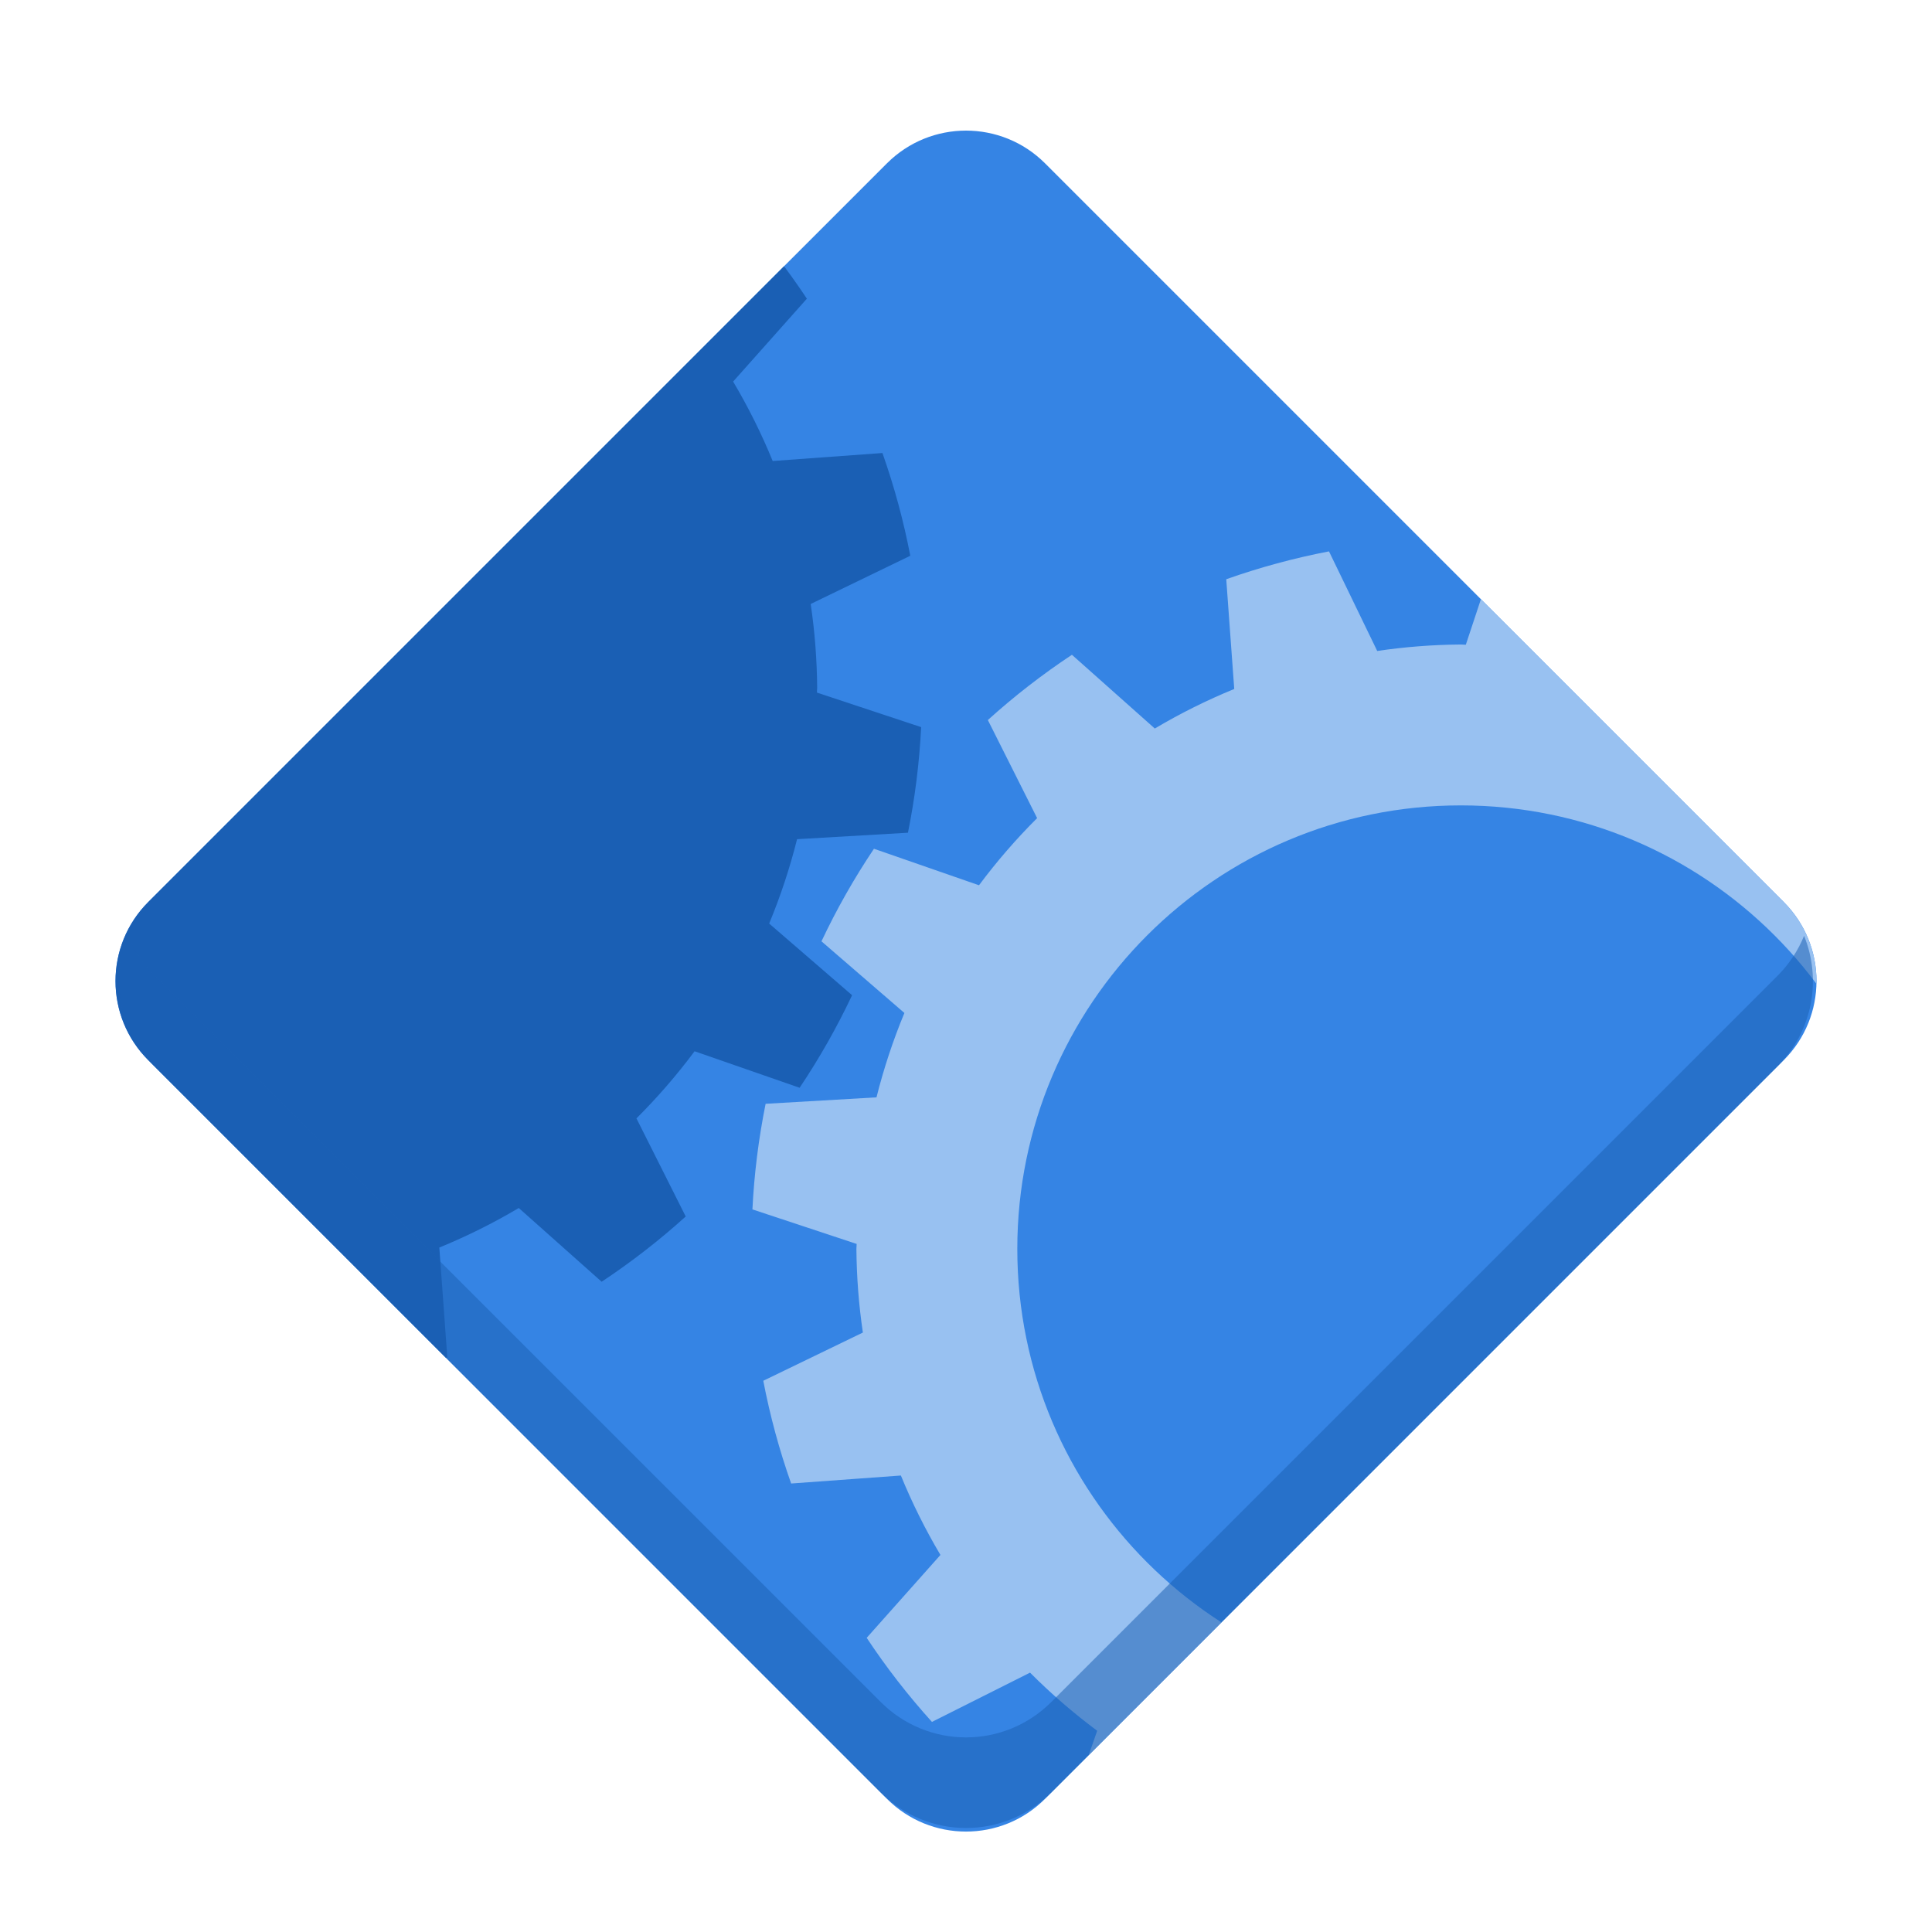
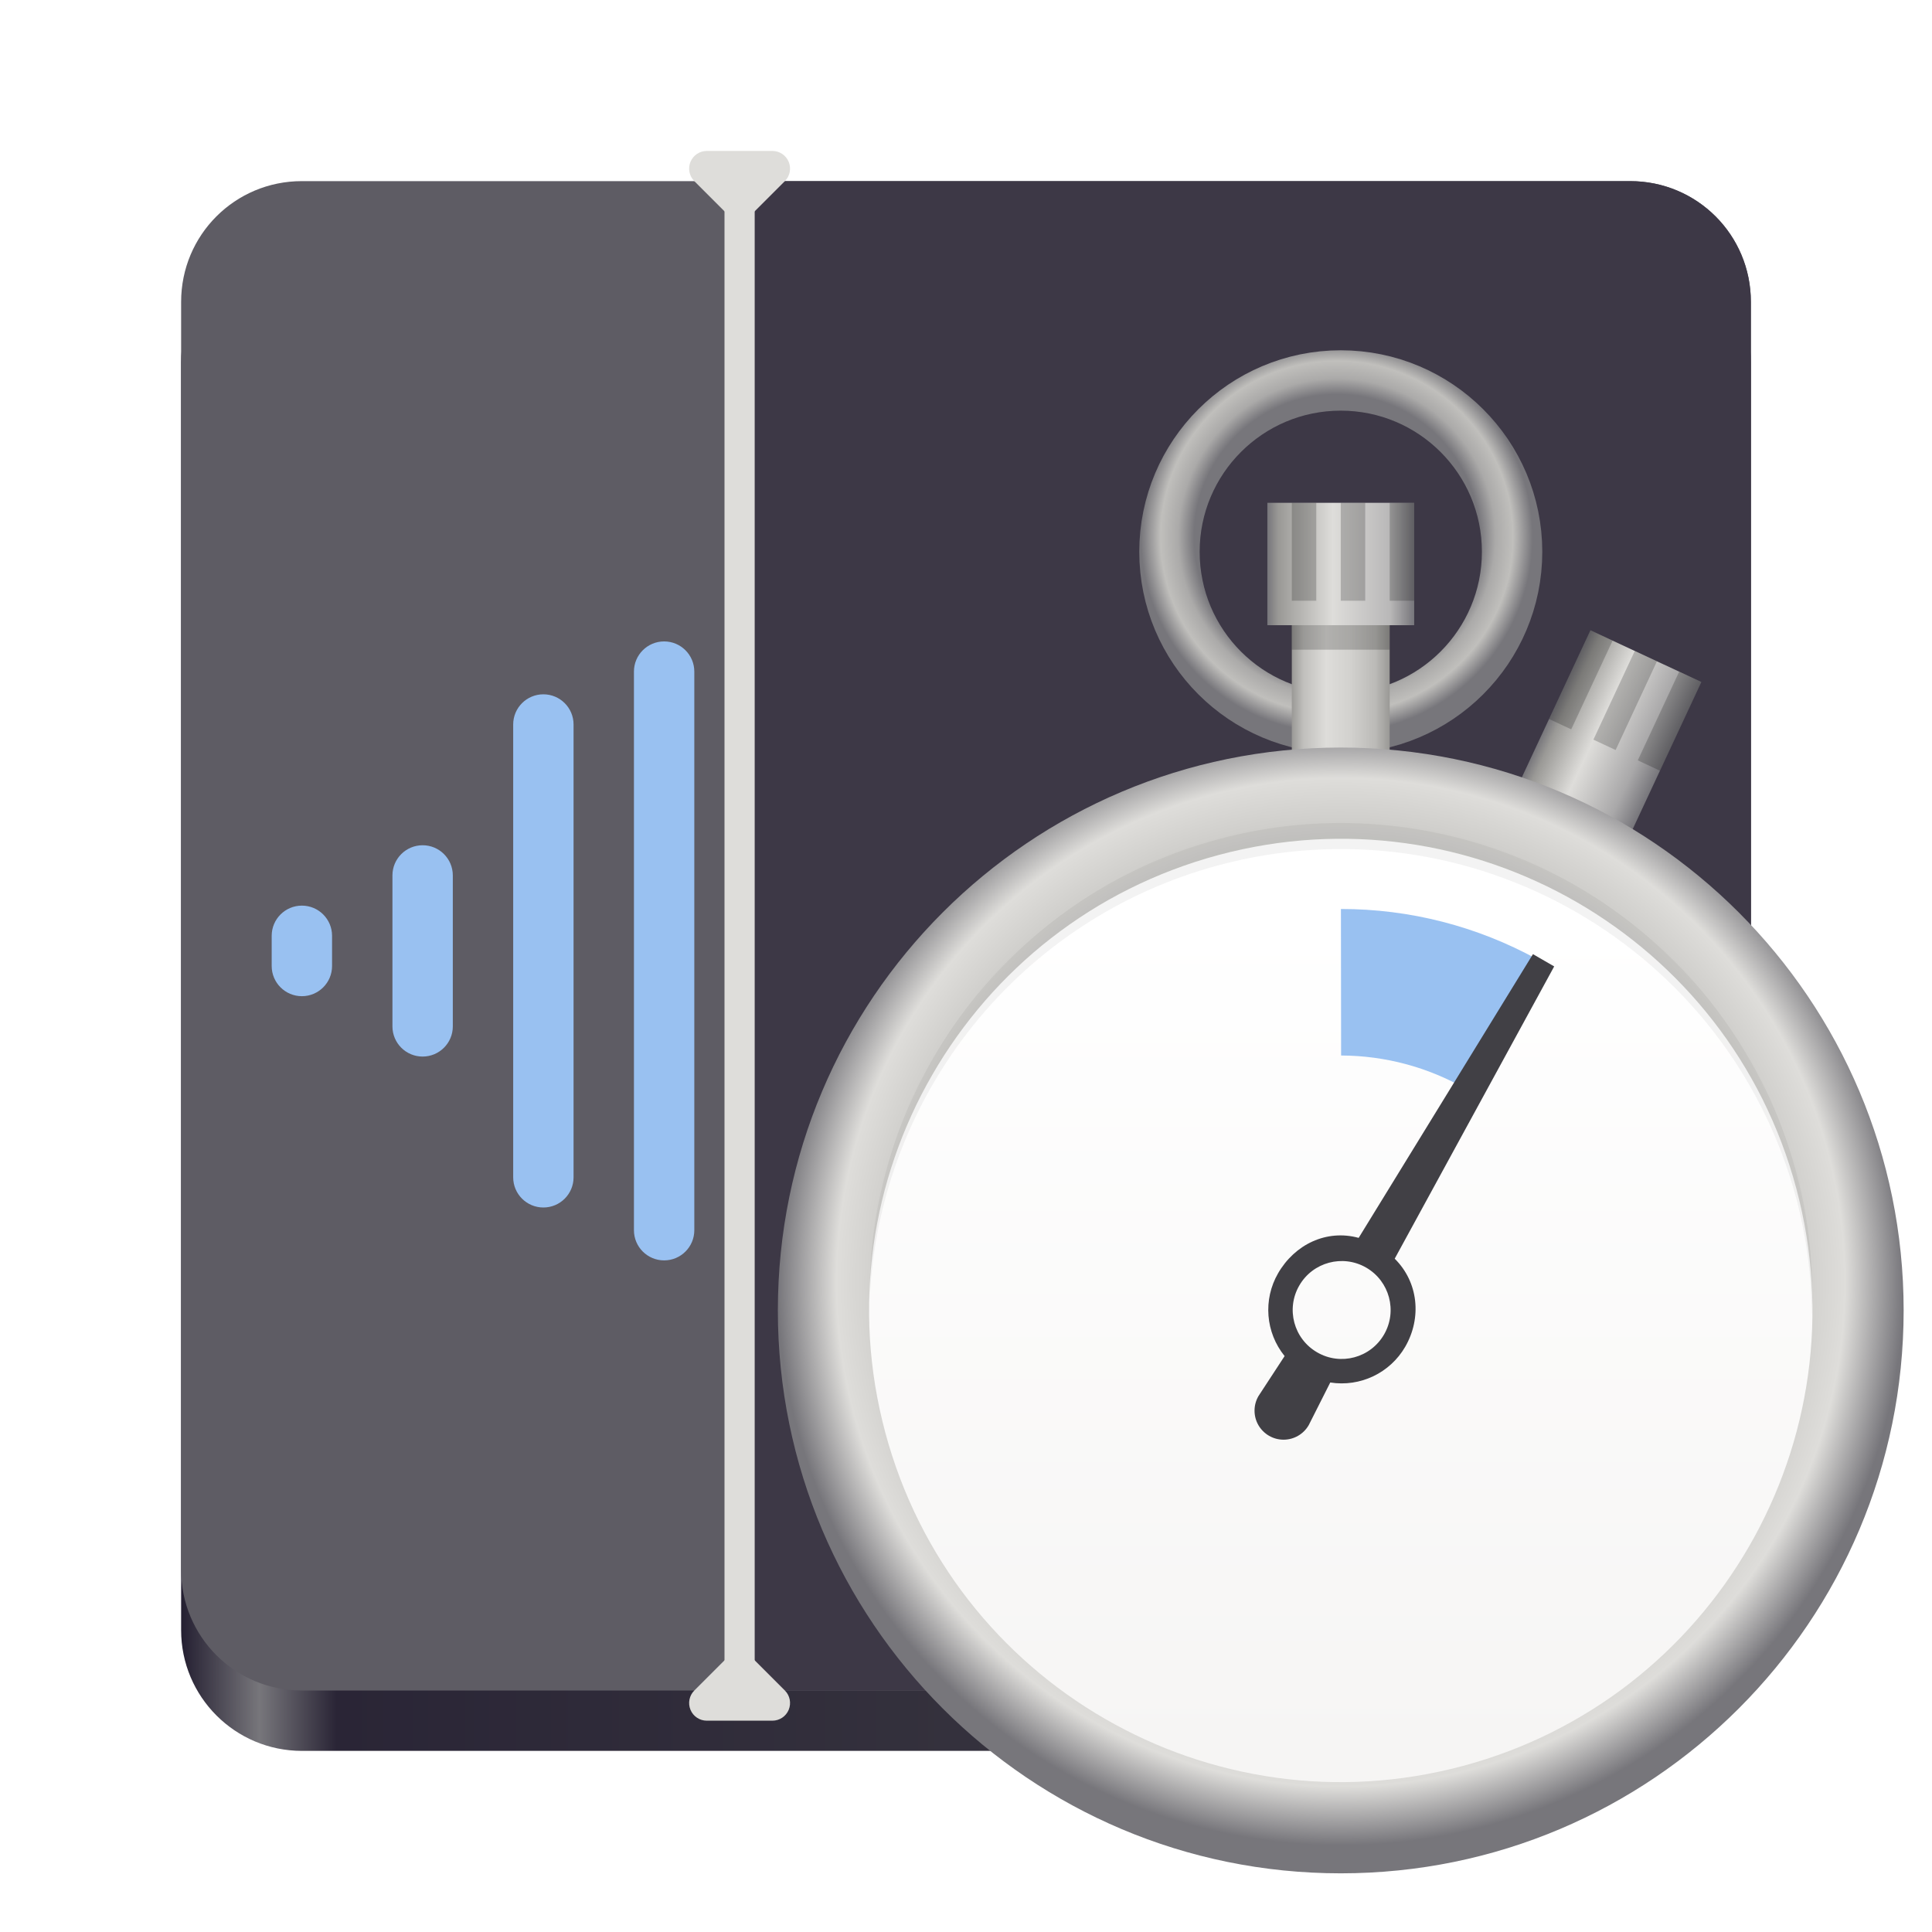
- <svg xmlns="http://www.w3.org/2000/svg" width="33.75mm" height="33.75mm" viewBox="0 0 33.75 33.75" version="1.1" id="svg974">
-   <defs id="defs968">
-     <clipPath clipPathUnits="userSpaceOnUse" id="clipPath18689">
-       <rect clip-path="none" transform="rotate(45)" ry="32" rx="32" y="123.999" x="486.037" height="362.943" width="362.943" id="rect18691" style="display:inline;opacity:1;vector-effect:none;fill:#4a86cf;fill-opacity:1;stroke:none;stroke-width:26.067;stroke-linecap:butt;stroke-linejoin:miter;stroke-miterlimit:4;stroke-dasharray:none;stroke-dashoffset:0;stroke-opacity:1;marker:none;marker-start:none;marker-mid:none;marker-end:none;paint-order:normal;enable-background:new" />
-     </clipPath>
-     <clipPath clipPathUnits="userSpaceOnUse" id="clipPath18689-3">
-       <rect clip-path="none" transform="rotate(45)" ry="32" rx="32" y="123.999" x="486.037" height="362.943" width="362.943" id="rect18691-6" style="display:inline;opacity:1;vector-effect:none;fill:#4a86cf;fill-opacity:1;stroke:none;stroke-width:26.067;stroke-linecap:butt;stroke-linejoin:miter;stroke-miterlimit:4;stroke-dasharray:none;stroke-dashoffset:0;stroke-opacity:1;marker:none;marker-start:none;marker-mid:none;marker-end:none;paint-order:normal;enable-background:new" />
-     </clipPath>
-   </defs>
-   <g id="layer1" transform="translate(-61.81982,-103.944)">
-     <g transform="matrix(0.2636723,0,0,0.2636723,61.81982,-529.397)" style="display:inline;stroke-width:0.25;enable-background:new" id="g1836">
-       <g transform="matrix(0.25,0,0,0.25,0,2295)" id="g18818" style="stroke-width:0.25">
-         <g style="stroke-width:0.27" transform="matrix(0.9260519,0,0,0.9260519,18.93073,50.87633)" id="g18590">
-           <g style="stroke-width:0.27" id="g18681" clip-path="url(#clipPath18689-3)">
-             <rect style="opacity:1;vector-effect:none;fill:#3584e4;fill-opacity:1;stroke:none;stroke-width:8.221;stroke-linecap:butt;stroke-linejoin:miter;stroke-miterlimit:4;stroke-dasharray:none;stroke-dashoffset:0;stroke-opacity:1;marker:none;marker-start:none;marker-mid:none;marker-end:none;paint-order:normal" id="rect18571" width="424" height="424" x="458.337" y="90.642" rx="10.092" ry="10.092" transform="matrix(0.6052817,0.6052817,-0.6052817,0.6052817,33.44063,99.07363)" clip-path="none" />
-             <circle style="opacity:1;vector-effect:none;fill:#f66151;fill-opacity:1;stroke:none;stroke-width:7.037;stroke-linecap:butt;stroke-linejoin:miter;stroke-miterlimit:4;stroke-dasharray:none;stroke-dashoffset:0;stroke-opacity:1;marker:none;marker-start:none;marker-mid:none;marker-end:none;paint-order:normal" id="path18706" cx="0" cy="0" r="0" transform="translate(0,-212)" />
-             <circle style="opacity:1;vector-effect:none;fill:#f66151;fill-opacity:1;stroke:none;stroke-width:7.037;stroke-linecap:butt;stroke-linejoin:miter;stroke-miterlimit:4;stroke-dasharray:none;stroke-dashoffset:0;stroke-opacity:1;marker:none;marker-start:none;marker-mid:none;marker-end:none;paint-order:normal" id="path18708" cx="0" cy="0" r="0" transform="translate(0,-212)" />
-             <path style="display:inline;opacity:1;vector-effect:none;fill:#98c1f1;fill-opacity:1;stroke:none;stroke-width:7.037;stroke-linecap:butt;stroke-linejoin:miter;stroke-miterlimit:4;stroke-dasharray:none;stroke-dashoffset:0;stroke-opacity:1;marker:none;marker-start:none;marker-mid:none;marker-end:none;paint-order:normal;enable-background:new" d="m 408.92,561.918 -9.886,29.829 a 172.971,172.971 0 0 0 -1.427,-0.071 172.971,172.971 0 0 0 -23.929,1.852 l -13.801,-28.501 a 203.293,203.293 0 0 0 -29.401,7.972 l 2.286,31.405 a 172.971,172.971 0 0 0 -22.732,11.319 l -23.718,-21.103 a 203.293,203.293 0 0 0 -24.059,18.674 l 14.099,28.073 a 172.971,172.971 0 0 0 -16.636,19.211 l -30.058,-10.448 a 203.293,203.293 0 0 0 -15.017,26.488 l 23.73,20.507 a 172.971,172.971 0 0 0 -7.985,24.143 l -31.73,1.849 a 203.293,203.293 0 0 0 -3.778,30.217 l 29.829,9.886 a 172.971,172.971 0 0 0 -0.071,1.427 172.971,172.971 0 0 0 1.852,23.929 l -28.501,13.801 a 203.293,203.293 0 0 0 7.972,29.401 l 31.405,-2.286 a 172.971,172.971 0 0 0 11.319,22.732 l -21.103,23.718 a 203.293,203.293 0 0 0 18.674,24.059 l 28.073,-14.099 a 172.971,172.971 0 0 0 19.211,16.636 l -10.448,30.058 a 203.293,203.293 0 0 0 26.488,15.017 l 20.507,-23.73 a 172.971,172.971 0 0 0 24.143,7.985 l 1.849,31.73 a 203.293,203.293 0 0 0 30.217,3.778 l 9.886,-29.829 a 172.971,172.971 0 0 0 1.427,0.071 172.971,172.971 0 0 0 23.929,-1.852 l 13.801,28.501 a 203.293,203.293 0 0 0 29.401,-7.972 l -2.286,-31.405 a 172.971,172.971 0 0 0 22.732,-11.319 l 23.718,21.103 A 203.293,203.293 0 0 0 532.96,916 l -14.099,-28.073 a 172.971,172.971 0 0 0 16.636,-19.211 l 30.058,10.448 a 203.293,203.293 0 0 0 15.017,-26.488 l -23.73,-20.507 a 172.971,172.971 0 0 0 7.985,-24.143 l 31.73,-1.849 a 203.293,203.293 0 0 0 3.778,-30.217 l -29.829,-9.886 a 172.971,172.971 0 0 0 0.071,-1.427 172.971,172.971 0 0 0 -1.852,-23.929 l 28.501,-13.801 a 203.293,203.293 0 0 0 -7.972,-29.401 l -31.405,2.286 a 172.971,172.971 0 0 0 -11.319,-22.732 l 21.103,-23.718 a 203.293,203.293 0 0 0 -18.674,-24.059 l -28.073,14.099 a 172.971,172.971 0 0 0 -19.211,-16.636 l 10.448,-30.058 A 203.293,203.293 0 0 0 485.636,581.681 l -20.507,23.73 a 172.971,172.971 0 0 0 -24.143,-7.985 l -1.849,-31.73 a 203.293,203.293 0 0 0 -30.217,-3.778 z M 397.607,637.722 A 126.926,126.926 0 0 1 524.532,764.647 126.926,126.926 0 0 1 397.607,891.572 126.926,126.926 0 0 1 270.682,764.647 126.926,126.926 0 0 1 397.607,637.722 Z" id="path18717-4" />
-             <path id="path18758" d="m 51.748,401.284 -9.886,29.829 c -0.476,-0.026 -0.951,-0.05 -1.427,-0.071 -8.01,0.062 -16.005,0.681 -23.929,1.852 L 2.706,404.392 c -9.986,1.918 -19.814,4.583 -29.401,7.972 l 2.286,31.405 c -7.844,3.211 -15.442,6.994 -22.732,11.319 l -23.718,-21.103 c -8.475,5.614 -16.518,11.857 -24.059,18.674 l 14.099,28.073 c -6.009,5.987 -11.569,12.408 -16.636,19.211 l -30.058,-10.448 c -5.661,8.442 -10.68,17.296 -15.017,26.488 l 23.73,20.507 c -3.25,7.841 -5.919,15.91 -7.985,24.143 l -31.73,1.849 c -2.013,9.964 -3.276,20.064 -3.778,30.217 l 29.829,9.886 c -0.026,0.476 -0.05,0.951 -0.071,1.427 0.062,8.01 0.681,16.005 1.852,23.929 l -28.501,13.801 c 1.918,9.986 4.583,19.814 7.972,29.401 l 31.405,-2.286 c 3.211,7.844 6.994,15.442 11.319,22.732 l -21.103,23.718 c 5.614,8.475 11.857,16.518 18.674,24.059 l 28.073,-14.099 c 5.987,6.009 12.408,11.569 19.211,16.636 l -10.448,30.058 c 8.442,5.661 17.296,10.68 26.488,15.017 l 20.507,-23.73 c 7.841,3.25 15.91,5.919 24.143,7.985 l 1.849,31.73 c 9.964,2.013 20.064,3.276 30.217,3.778 l 9.886,-29.829 c 0.476,0.026 0.951,0.05 1.427,0.071 8.01,-0.062 16.005,-0.681 23.929,-1.852 l 13.801,28.501 c 9.986,-1.918 19.814,-4.583 29.401,-7.972 l -2.286,-31.405 c 7.844,-3.211 15.442,-6.994 22.732,-11.319 l 23.718,21.103 c 8.475,-5.614 16.518,-11.857 24.059,-18.674 l -14.099,-28.073 c 6.009,-5.987 11.569,-12.408 16.636,-19.211 l 30.058,10.448 c 5.661,-8.442 10.68,-17.296 15.017,-26.488 l -23.73,-20.507 c 3.25,-7.841 5.919,-15.91 7.985,-24.143 l 31.73,-1.849 c 2.013,-9.964 3.276,-20.064 3.778,-30.217 l -29.829,-9.886 c 0.026,-0.476 0.05,-0.951 0.071,-1.427 -0.062,-8.01 -0.681,-16.005 -1.852,-23.929 l 28.501,-13.801 c -1.918,-9.986 -4.583,-19.814 -7.972,-29.401 l -31.405,2.286 c -3.211,-7.844 -6.994,-15.442 -11.319,-22.732 l 21.103,-23.718 c -5.614,-8.475 -11.857,-16.518 -18.674,-24.059 l -28.073,14.099 c -5.987,-6.009 -12.408,-11.569 -19.211,-16.636 l 10.448,-30.058 c -8.442,-5.661 -17.296,-10.68 -26.488,-15.017 l -20.507,23.73 c -7.841,-3.25 -15.91,-5.919 -24.143,-7.985 l -1.849,-31.73 c -9.964,-2.013 -20.064,-3.276 -30.217,-3.778 z" style="display:inline;opacity:1;vector-effect:none;fill:#1a5fb4;fill-opacity:1;stroke:none;stroke-width:7.037;stroke-linecap:butt;stroke-linejoin:miter;stroke-miterlimit:4;stroke-dasharray:none;stroke-dashoffset:0;stroke-opacity:1;marker:none;marker-start:none;marker-mid:none;marker-end:none;paint-order:normal;enable-background:new" />
-           </g>
-         </g>
-         <path style="display:inline;opacity:0.534;vector-effect:none;fill:#1a5fb4;fill-opacity:1;stroke:none;stroke-width:1.629;stroke-linecap:butt;stroke-linejoin:miter;stroke-miterlimit:4;stroke-dasharray:none;stroke-dashoffset:0;stroke-opacity:1;marker:none;marker-start:none;marker-mid:none;marker-end:none;paint-order:normal;enable-background:new" clip-path="none" d="m 8.477,2676 c -1.171,2.887 -0.583,6.308 1.766,8.656 l 48.102,48.102 c 3.134,3.134 8.179,3.134 11.312,0 l 48.102,-48.102 c 2.348,-2.348 2.937,-5.77 1.766,-8.656 -0.392,0.966 -0.98,1.871 -1.766,2.656 l -48.102,48.102 c -3.134,3.134 -8.179,3.134 -11.312,0 L 10.242,2678.656 C 9.457,2677.871 8.868,2676.965 8.477,2676 Z" transform="matrix(4,0,0,4,0,-10028)" id="rect18571-6" />
-       </g>
-       <rect y="2402" x="-1.5000001e-06" height="128" width="128" id="rect9125-7-2" style="display:inline;opacity:1;vector-effect:none;fill:none;fill-opacity:1;stroke:none;stroke-width:1.25;stroke-linecap:butt;stroke-linejoin:miter;stroke-miterlimit:4;stroke-dasharray:none;stroke-dashoffset:0;stroke-opacity:1;marker:none;marker-start:none;marker-mid:none;marker-end:none;paint-order:normal;enable-background:new" />
+ <svg xmlns="http://www.w3.org/2000/svg" height="128px" viewBox="0 0 128 128" width="128px">
+   <filter id="a" height="100%" width="100%" x="0%" y="0%">
+     <feColorMatrix color-interpolation-filters="sRGB" values="0 0 0 0 1 0 0 0 0 1 0 0 0 0 1 0 0 0 1 0" />
+   </filter>
+   <linearGradient id="b" gradientUnits="userSpaceOnUse" x1="12" x2="116" y1="114" y2="114">
+     <stop offset="0" stop-color="#241f31" />
+     <stop offset="0.05" stop-color="#77767b" />
+     <stop offset="0.099" stop-color="#2a2536" />
+     <stop offset="0.918" stop-color="#3f3e44" />
+     <stop offset="0.957" stop-color="#9a9996" />
+     <stop offset="1" stop-color="#241f31" />
+   </linearGradient>
+   <linearGradient id="c" gradientTransform="matrix(0.612308 0.285524 -0.513943 1.102154 164.4219 -177.5995)" gradientUnits="userSpaceOnUse" x1="58" x2="70" y1="189" y2="189">
+     <stop offset="0" stop-color="#77767b" />
+     <stop offset="0.089" stop-color="#9a9996" />
+     <stop offset="0.4" stop-color="#deddda" />
+     <stop offset="0.8" stop-color="#a9a8a9" />
+     <stop offset="1" stop-color="#77767b" />
+   </linearGradient>
+   <mask id="d">
+     <g filter="url(#a)">
+       <rect fill-opacity="0.2" height="153.6" width="153.6" x="-12.8" y="-12.8" />
+     </g>
+   </mask>
+   <clipPath id="e">
+     <rect height="152" width="192" />
+   </clipPath>
+   <mask id="f">
+     <g filter="url(#a)">
+       <rect fill-opacity="0.2" height="153.6" width="153.6" x="-12.8" y="-12.8" />
+     </g>
+   </mask>
+   <clipPath id="g">
+     <rect height="152" width="192" />
+   </clipPath>
+   <mask id="h">
+     <g filter="url(#a)">
+       <rect fill-opacity="0.2" height="153.6" width="153.6" x="-12.8" y="-12.8" />
+     </g>
+   </mask>
+   <clipPath id="i">
+     <rect height="152" width="192" />
+   </clipPath>
+   <radialGradient id="j" cx="88.569" cy="207.585" gradientUnits="userSpaceOnUse" r="12.972">
+     <stop offset="0" stop-color="#77767b" />
+     <stop offset="0.729" stop-color="#77767b" />
+     <stop offset="0.81" stop-color="#abaaa9" />
+     <stop offset="0.9" stop-color="#c0bfbc" />
+     <stop offset="1" stop-color="#77767b" />
+   </radialGradient>
+   <linearGradient id="k" gradientUnits="userSpaceOnUse" x1="85.586" x2="92.072" y1="46.169" y2="46.169">
+     <stop offset="0" stop-color="#9a9996" />
+     <stop offset="0.119" stop-color="#c0bfbc" />
+     <stop offset="0.351" stop-color="#deddda" />
+     <stop offset="0.602" stop-color="#d2d1ce" />
+     <stop offset="0.853" stop-color="#bbbab7" />
+     <stop offset="1" stop-color="#9a9996" />
+   </linearGradient>
+   <linearGradient id="l" gradientUnits="userSpaceOnUse" x1="83.965" x2="93.693" y1="37.367" y2="37.367">
+     <stop offset="0" stop-color="#77767b" />
+     <stop offset="0.075" stop-color="#9a9996" />
+     <stop offset="0.445" stop-color="#deddda" />
+     <stop offset="0.834" stop-color="#b9b8b8" />
+     <stop offset="1" stop-color="#77767b" />
+   </linearGradient>
+   <radialGradient id="m" cx="88.829" cy="84.959" gradientUnits="userSpaceOnUse" r="37.293">
+     <stop offset="0" stop-color="#5e5c64" />
+     <stop offset="0.739" stop-color="#c0bfbc" />
+     <stop offset="0.896" stop-color="#deddda" />
+     <stop offset="1" stop-color="#77767b" />
+   </radialGradient>
+   <linearGradient id="n" gradientTransform="matrix(0.838287 -0.224618 0.224618 0.838287 33.28606 -130.143)" gradientUnits="userSpaceOnUse" x1="4.879" x2="-11.685" y1="229.068" y2="290.887">
+     <stop offset="0" stop-color="#ffffff" />
+     <stop offset="1" stop-color="#f6f5f4" />
+   </linearGradient>
+   <mask id="o">
+     <g filter="url(#a)">
+       <rect fill-opacity="0.2" height="153.6" width="153.6" x="-12.8" y="-12.8" />
+     </g>
+   </mask>
+   <clipPath id="p">
+     <rect height="152" width="192" />
+   </clipPath>
+   <mask id="q">
+     <g filter="url(#a)">
+       <rect fill-opacity="0.2" height="153.6" width="153.6" x="-12.8" y="-12.8" />
+     </g>
+   </mask>
+   <clipPath id="r">
+     <rect height="152" width="192" />
+   </clipPath>
+   <mask id="s">
+     <g filter="url(#a)">
+       <rect fill-opacity="0.2" height="153.6" width="153.6" x="-12.8" y="-12.8" />
+     </g>
+   </mask>
+   <clipPath id="t">
+     <rect height="152" width="192" />
+   </clipPath>
+   <mask id="u">
+     <g filter="url(#a)">
+       <rect fill-opacity="0.2" height="153.6" width="153.6" x="-12.8" y="-12.8" />
+     </g>
+   </mask>
+   <clipPath id="v">
+     <rect height="152" width="192" />
+   </clipPath>
+   <mask id="w">
+     <g filter="url(#a)">
+       <rect fill-opacity="0.05" height="153.6" width="153.6" x="-12.8" y="-12.8" />
+     </g>
+   </mask>
+   <clipPath id="x">
+     <rect height="152" width="192" />
+   </clipPath>
+   <path d="m 20 16 h 88 c 4.418 0 8 3.582 8 8 v 84 c 0 4.418 -3.582 8 -8 8 h -88 c -4.418 0 -8 -3.582 -8 -8 v -84 c 0 -4.418 3.582 -8 8 -8 z m 0 0" fill="url(#b)" />
+   <path d="m 20 12 h 88 c 4.434 0 8 3.566 8 8 v 84 c 0 4.434 -3.566 8 -8 8 h -88 c -4.434 0 -8 -3.566 -8 -8 v -84 c 0 -4.434 3.566 -8 8 -8 z m 0 0" fill="#5e5c64" />
+   <path d="m 49.168 12 h 58.832 c 4.434 0 8 3.566 8 8 v 84 c 0 4.434 -3.566 8 -8 8 h -58.832 z m 0 0" fill="#3d3846" />
+   <g fill="#99c1f1">
+     <path d="m 20 60 c 1.105 0 2 0.895 2 2 v 2 c 0 1.105 -0.895 2 -2 2 s -2 -0.895 -2 -2 v -2 c 0 -1.105 0.895 -2 2 -2 z m 0 0" />
+     <path d="m 28 56 c 1.105 0 2 0.895 2 2 v 10 c 0 1.105 -0.895 2 -2 2 s -2 -0.895 -2 -2 v -10 c 0 -1.105 0.895 -2 2 -2 z m 0 0" />
+     <path d="m 36 46 c 1.105 0 2 0.895 2 2 v 30 c 0 1.105 -0.895 2 -2 2 s -2 -0.895 -2 -2 v -30 c 0 -1.105 0.895 -2 2 -2 z m 0 0" />
+     <path d="m 44 42.496 c 1.105 0 2 0.895 2 2 v 37.008 c 0 1.105 -0.895 2 -2 2 s -2 -0.895 -2 -2 v -37.008 c 0 -1.105 0.895 -2 2 -2 z m 0 0" />
+   </g>
+   <path d="m 48 12.496 h 2 v 99.504 h -2 z m 0 0" fill="#deddda" />
+   <path d="m 46.828 10 h 4.344 c 0.473 0 0.902 0.285 1.082 0.723 c 0.18 0.438 0.082 0.941 -0.254 1.277 l -3 3 l -3 -3 c -0.336 -0.336 -0.434 -0.84 -0.254 -1.277 c 0.18 -0.438 0.609 -0.723 1.082 -0.723 z m 0 0" fill="#deddda" />
+   <path d="m 46.828 114 h 4.344 c 0.473 0 0.902 -0.285 1.082 -0.723 c 0.18 -0.438 0.082 -0.941 -0.254 -1.277 l -3 -3 l -3 3 c -0.336 0.336 -0.434 0.84 -0.254 1.277 c 0.18 0.438 0.609 0.723 1.082 0.723 z m 0 0" fill="#deddda" />
+   <path d="m 105.371 41.758 l 7.348 3.426 l -5.141 11.02 l -7.348 -3.426 z m 0 0" fill="url(#c)" />
+   <g mask="url(#d)">
+     <g clip-path="url(#e)" transform="matrix(1 0 0 1 -8 -16)">
+       <path d="m 114.84 58.441 l -2.742 5.879 l -1.469 -0.684 l 2.742 -5.879 z m 0 0" />
+     </g>
+   </g>
+   <g mask="url(#f)">
+     <g clip-path="url(#g)" transform="matrix(1 0 0 1 -8 -16)">
+       <path d="m 117.777 59.812 l -2.738 5.879 l -1.473 -0.688 l 2.742 -5.875 z m 0 0" />
+     </g>
+   </g>
+   <g mask="url(#h)">
+     <g clip-path="url(#i)" transform="matrix(1 0 0 1 -8 -16)">
+       <path d="m 120.719 61.184 l -2.742 5.879 l -1.469 -0.688 l 2.742 -5.875 z m 0 0" />
+     </g>
+   </g>
+   <path d="m 100.18 208.555 c 0 6.27 -5.082 11.352 -11.352 11.352 s -11.348 -5.082 -11.348 -11.352 c 0 -6.266 5.078 -11.348 11.348 -11.348 s 11.352 5.082 11.352 11.348 z m 0 0" fill="none" stroke="url(#j)" stroke-linejoin="round" stroke-width="4" transform="matrix(1 0 0 1 0 -172)" />
+   <path d="m 85.586 38.18 h 6.484 v 16.211 h -6.484 z m 0 0" fill="url(#k)" />
+   <path d="m 83.965 33.312 h 9.73 v 8.109 h -9.73 z m 0 0" fill="url(#l)" />
+   <path d="m 126.121 86.82 c 0 20.598 -16.695 37.293 -37.293 37.293 s -37.293 -16.695 -37.293 -37.293 c 0 -20.594 16.695 -37.293 37.293 -37.293 s 37.293 16.699 37.293 37.293 z m 0 0" fill="url(#m)" />
+   <path d="m 119.008 78.734 c 4.465 16.668 -5.426 33.801 -22.094 38.266 c -16.664 4.465 -33.797 -5.426 -38.262 -22.094 c -4.469 -16.664 5.422 -33.797 22.09 -38.262 c 16.668 -4.469 33.801 5.422 38.266 22.09 z m 0 0" fill="url(#n)" />
+   <path d="m 88.84 60.223 l 0.012 9.707 c 2.902 0.008 5.754 0.77 8.273 2.215 l 4.727 -8.586 c -3.988 -2.195 -8.461 -3.34 -13.012 -3.336 z m 0 0" fill="#99c1f1" />
+   <path d="m 101.562 63.215 l -11.547 18.797 c -2.133 -0.582 -4.234 0.434 -5.34 2.348 c -1.004 1.742 -0.832 3.918 0.434 5.484 l -1.734 2.652 c -0.344 0.594 -0.344 1.328 -0.004 1.922 c 0.348 0.598 0.98 0.965 1.668 0.965 s 1.324 -0.367 1.668 -0.965 l 1.426 -2.824 c 1.988 0.312 3.961 -0.629 4.969 -2.371 c 1.102 -1.914 0.871 -4.277 -0.699 -5.832 l 10.566 -19.363 z m -11.051 20.766 c 1.551 0.898 2.082 2.879 1.188 4.43 c -0.898 1.555 -2.879 2.086 -4.43 1.188 c -1.555 -0.895 -2.086 -2.879 -1.188 -4.43 c 0.895 -1.551 2.879 -2.082 4.43 -1.188 z m 0 0" fill="#414045" />
+   <g mask="url(#o)">
+     <g clip-path="url(#p)" transform="matrix(1 0 0 1 -8 -16)">
+       <path d="m 93.586 57.422 h 6.484 v 1.621 h -6.484 z m 0 0" />
+     </g>
+   </g>
+   <g mask="url(#q)">
+     <g clip-path="url(#r)" transform="matrix(1 0 0 1 -8 -16)">
+       <path d="m 95.207 49.312 v 6.488 h -1.621 v -6.488 z m 0 0" />
+     </g>
+   </g>
+   <g mask="url(#s)">
+     <g clip-path="url(#t)" transform="matrix(1 0 0 1 -8 -16)">
+       <path d="m 98.449 49.312 v 6.488 h -1.621 v -6.488 z m 0 0" />
+     </g>
+   </g>
+   <g mask="url(#u)">
+     <g clip-path="url(#v)" transform="matrix(1 0 0 1 -8 -16)">
+       <path d="m 101.695 49.312 v 6.488 h -1.625 v -6.488 z m 0 0" />
+     </g>
+   </g>
+   <g mask="url(#w)">
+     <g clip-path="url(#x)" transform="matrix(1 0 0 1 -8 -16)">
+       <path d="m 98.023 70.547 c -3.133 -0.121 -6.262 0.23 -9.285 1.043 c -13.77 3.707 -23.281 16.266 -23.121 30.523 c 0.609 -13.609 9.965 -25.258 23.121 -28.789 c 16.672 -4.469 33.809 5.426 38.277 22.098 c 0.664 2.531 1.008 5.137 1.023 7.754 c 0.148 -3.199 -0.199 -6.398 -1.023 -9.488 c -3.547 -13.238 -15.301 -22.617 -28.992 -23.141 z m 0 0" />
    </g>
  </g>
</svg>
